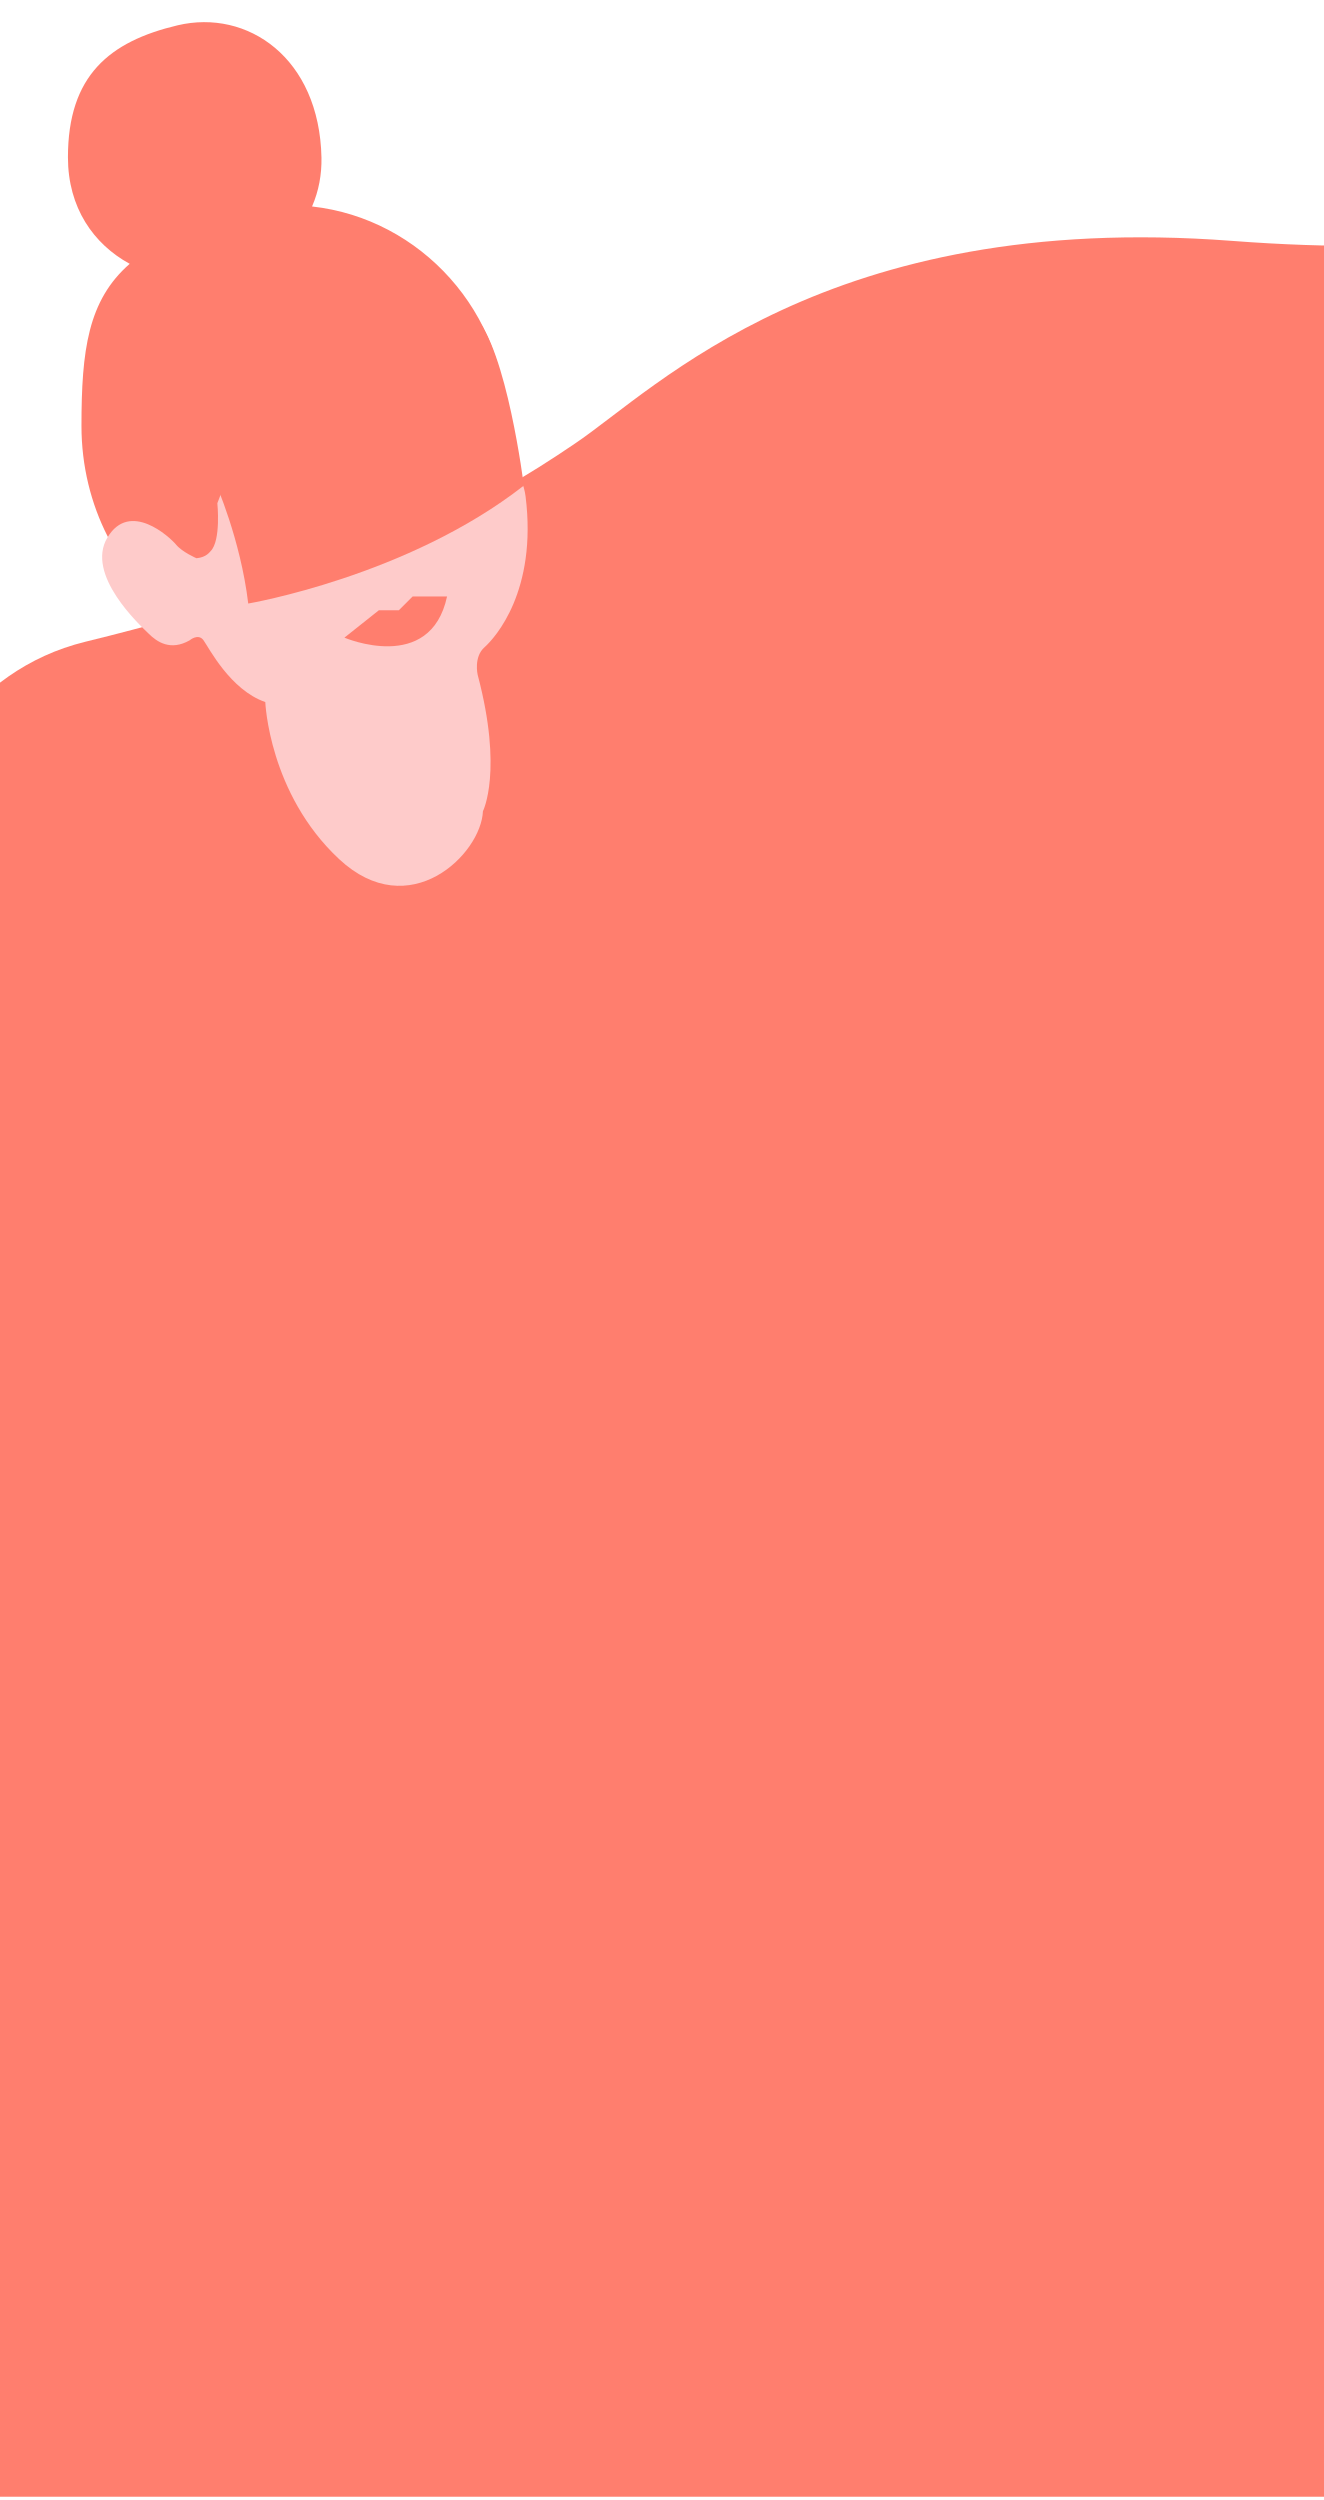
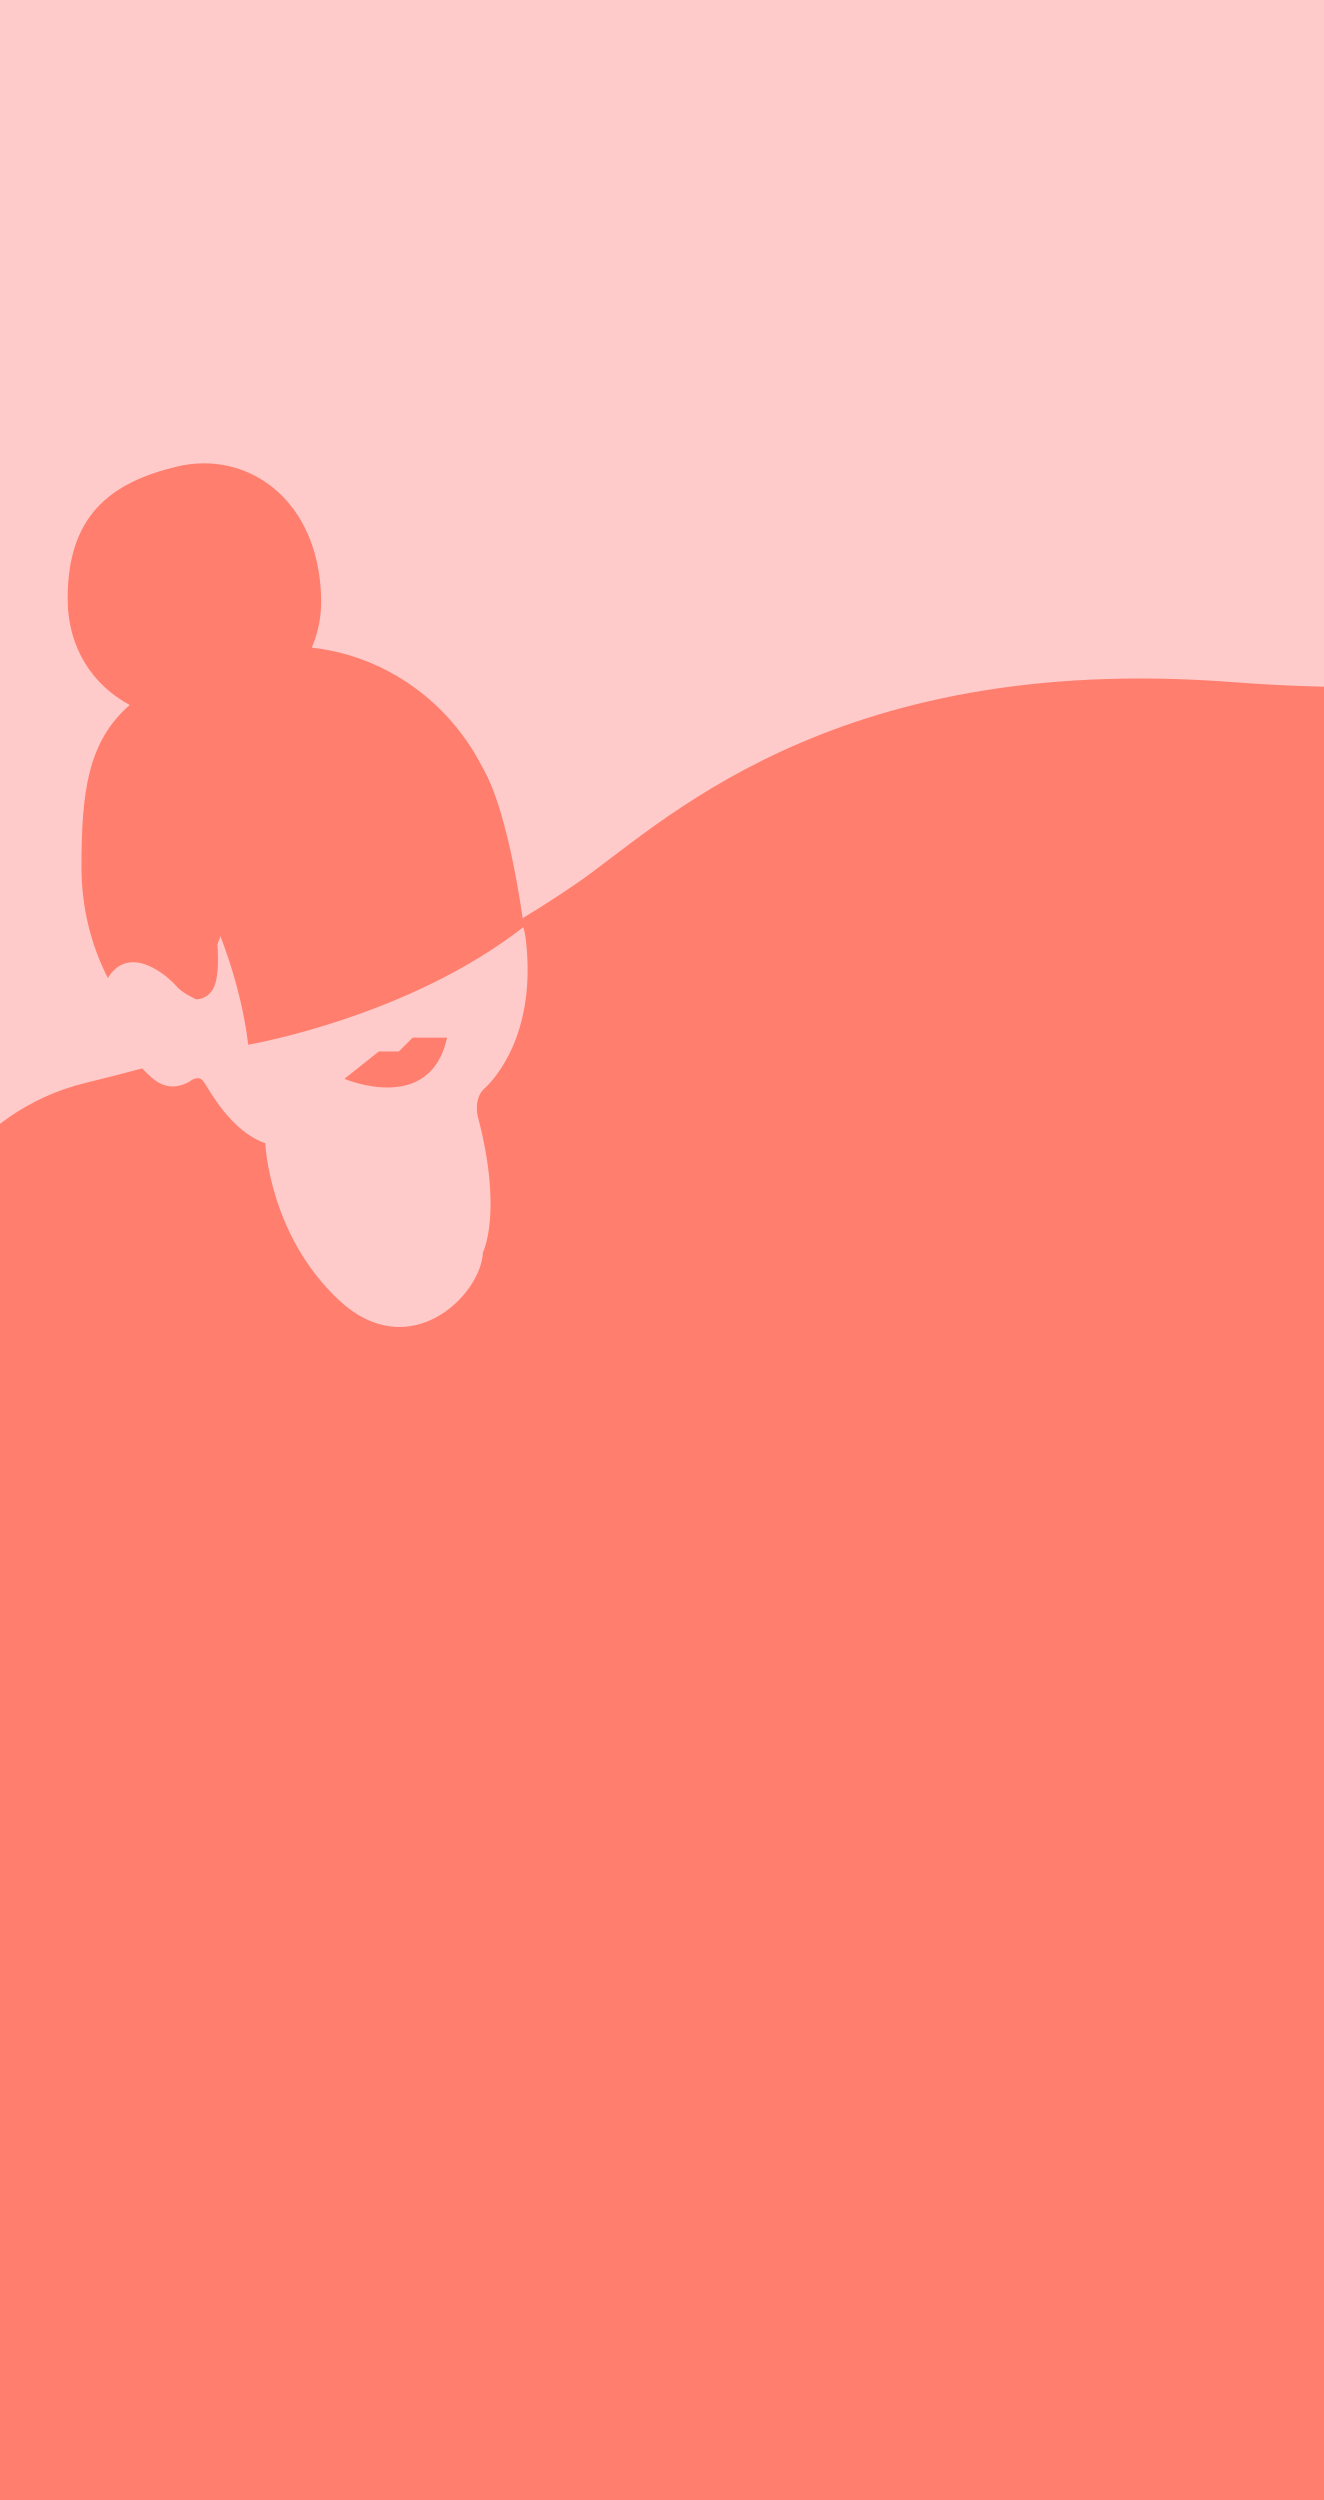
<svg xmlns="http://www.w3.org/2000/svg" version="1.1" id="圖層_1" x="0px" y="0px" viewBox="0 0 450 850" style="enable-background:new 0 0 450 850;" xml:space="preserve">
  <style type="text/css">
- 	.st0{fill-rule:evenodd;clip-rule:evenodd;fill:#FF7E6E;}
- 	.st1{fill-rule:evenodd;clip-rule:evenodd;fill:#FECBCA;}
+ 	.st0{fill-rule:evenodd;clip-rule:evenodd;fill:#FECBCA;}
+ 	.st1{fill-rule:evenodd;clip-rule:evenodd;fill:#FF7E6E;}
</style>
-   <path id="_x31_" class="st0" d="M876,848.9H-54.4V392.3h1.3c-0.3-30,3.5-154.8,82.1-174.1c11.1-2.7,21.5-5.5,31.2-8.2  c-19.6-14-32.5-37.9-32.5-65.2c0-25.7,2.2-42.7,16.4-55.1C31.8,83,23.1,70.6,23.1,53.5c0-27.8,14.1-39.4,37.3-44.9  c23.7-5.6,48.2,11,48.9,45c0.1,5.7-0.9,11.3-3.2,16.6c37,4.1,66.1,36.1,66.1,74.7c0,7.5-1,15-3,22.3c10.3-5.8,18.8-11.3,26.3-16.4  c27.8-18.7,85.4-79.4,223.4-68.9C556.5,92.4,591,51.6,654.3,32.1C716.8,12.8,836,5,874.8,58.7v333.6h1.2V848.9z" />
-   <path id="_x32_" class="st1" d="M66.8,189.8c0,0-4.9-2.1-7-4.7c-2.1-2.5-15.7-15.1-23.3-2.3c-7.5,12.6,11,29.7,14,32.6  c2.9,2.9,7.5,6,14,2.3c0,0,2.9-2.5,4.7,0c1.8,2.5,9.1,16.9,21,21c0,0,1.2,31.1,25.1,53.4c23.9,22.3,48.3-1.7,48.9-16.3  c0,0,6.9-13.6-1.8-46.4c0,0-1.4-6,2.3-9.3c3.7-3.3,18-19.2,14-51.3s-86.4-49.5-104.8,2.3c0,0,1.3,12.7-2.3,16.3  C71.4,187.5,70.3,189.5,66.8,189.8z" />
-   <path id="_x33_" class="st0" d="M84.4,205.2C81.8,183.3,73.2,164,73.2,164c-6.2-12.4,77.4-67.3,88.1-56.6  c11,11.1,16.8,57.7,16.8,57.7C138.6,196,84.4,205.2,84.4,205.2z M135.6,207.5l4.7-4.7h11.7c-5.7,26.5-34.9,14-34.9,14l11.7-9.3  L135.6,207.5L135.6,207.5z" />
+   <rect id="bg" x="-13" y="-10" class="st0" width="477" height="613" />
+   <path id="_x31_" class="st1" d="M876,998.9H-54.4V542.3h1.3c-0.3-30,3.5-154.8,82.1-174.1c11.1-2.7,21.5-5.5,31.2-8.2  c-19.6-14-32.5-37.9-32.5-65.2c0-25.7,2.2-42.7,16.4-55.1c-12.4-6.7-21.1-19.2-21.1-36.2c0-27.8,14.1-39.4,37.3-44.9  c23.7-5.6,48.2,11,48.9,45c0.1,5.7-0.9,11.3-3.2,16.6c37,4.1,66.1,36.1,66.1,74.7c0,7.5-1,15-3,22.3c10.3-5.8,18.8-11.3,26.3-16.4  c27.8-18.7,85.4-79.4,223.4-68.9c137.7,10.5,172.2-30.3,235.4-49.8c62.5-19.3,181.8-27.1,220.6,26.7v333.6h1.2V998.9z" />
+   <path id="_x32_" class="st0" d="M66.8,339.8c0,0-4.9-2.1-7-4.7c-2.1-2.5-15.7-15.1-23.3-2.3c-7.5,12.6,11,29.7,14,32.6  c2.9,2.9,7.5,6,14,2.3c0,0,2.9-2.5,4.7,0s9.1,16.9,21,21c0,0,1.2,31.1,25.1,53.4c23.9,22.3,48.3-1.7,48.9-16.3  c0,0,6.9-13.6-1.8-46.4c0,0-1.4-6,2.3-9.3c3.7-3.3,18-19.2,14-51.3s-86.4-49.5-104.8,2.3c0,0,1.3,12.7-2.3,16.3  C71.4,337.5,70.3,339.5,66.8,339.8z" />
+   <path id="_x33_" class="st1" d="M84.4,355.2C81.8,333.3,73.2,314,73.2,314c-6.2-12.4,77.4-67.3,88.1-56.6  c11,11.1,16.8,57.7,16.8,57.7C138.6,346,84.4,355.2,84.4,355.2z M135.6,357.5l4.7-4.7h11.7c-5.7,26.5-34.9,14-34.9,14l11.7-9.3  L135.6,357.5L135.6,357.5z" />
</svg>
